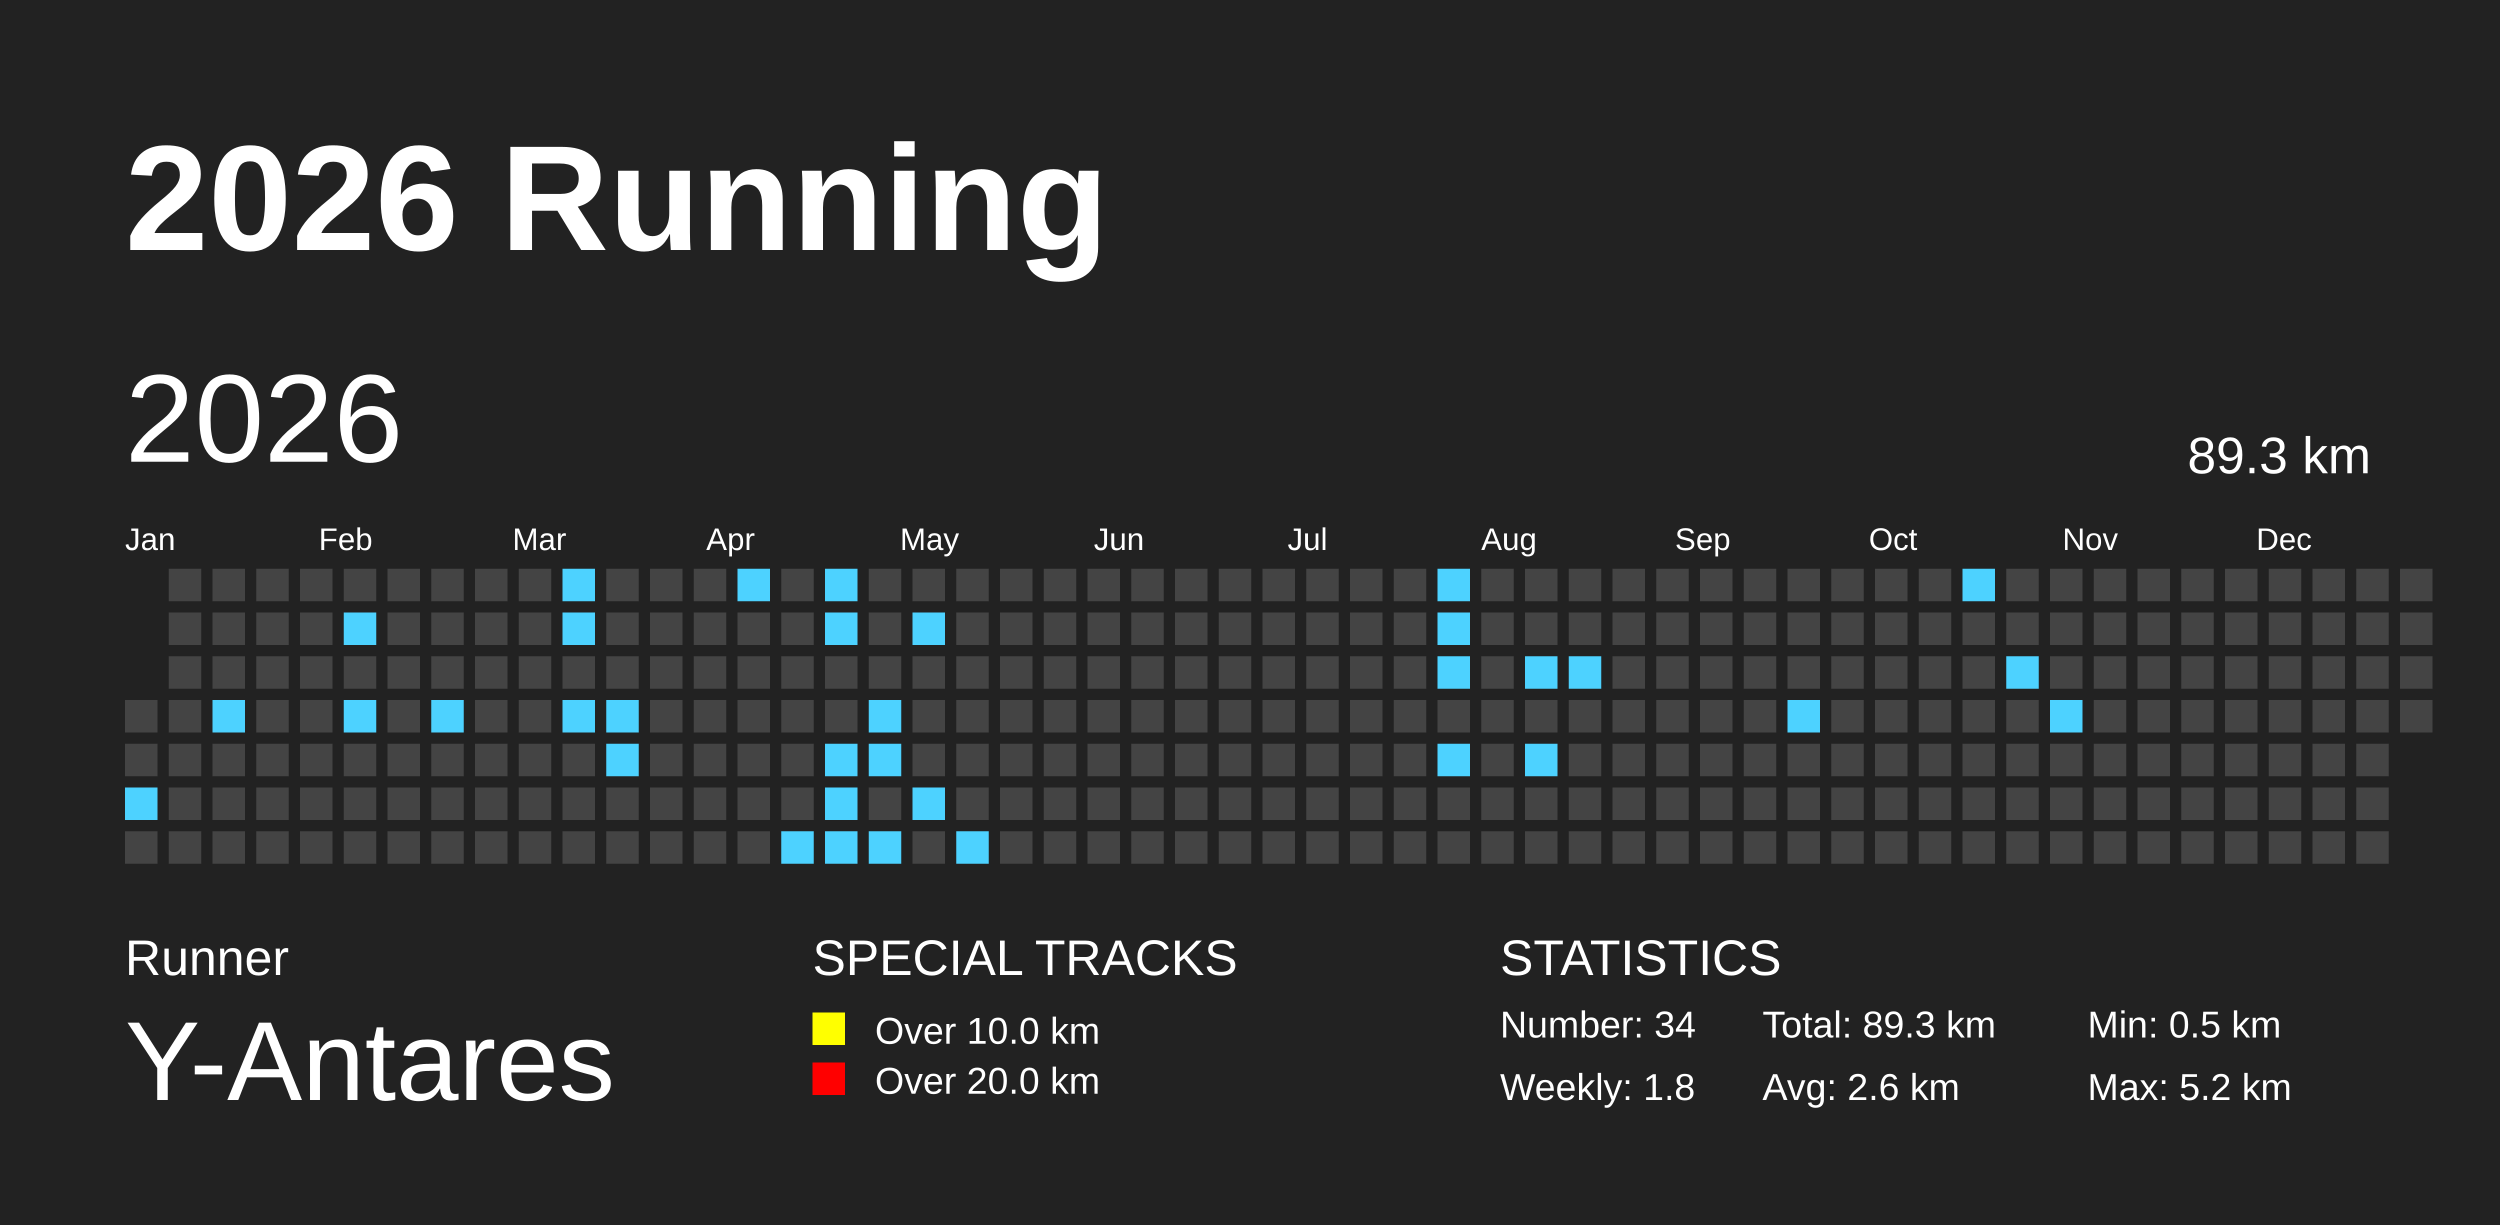
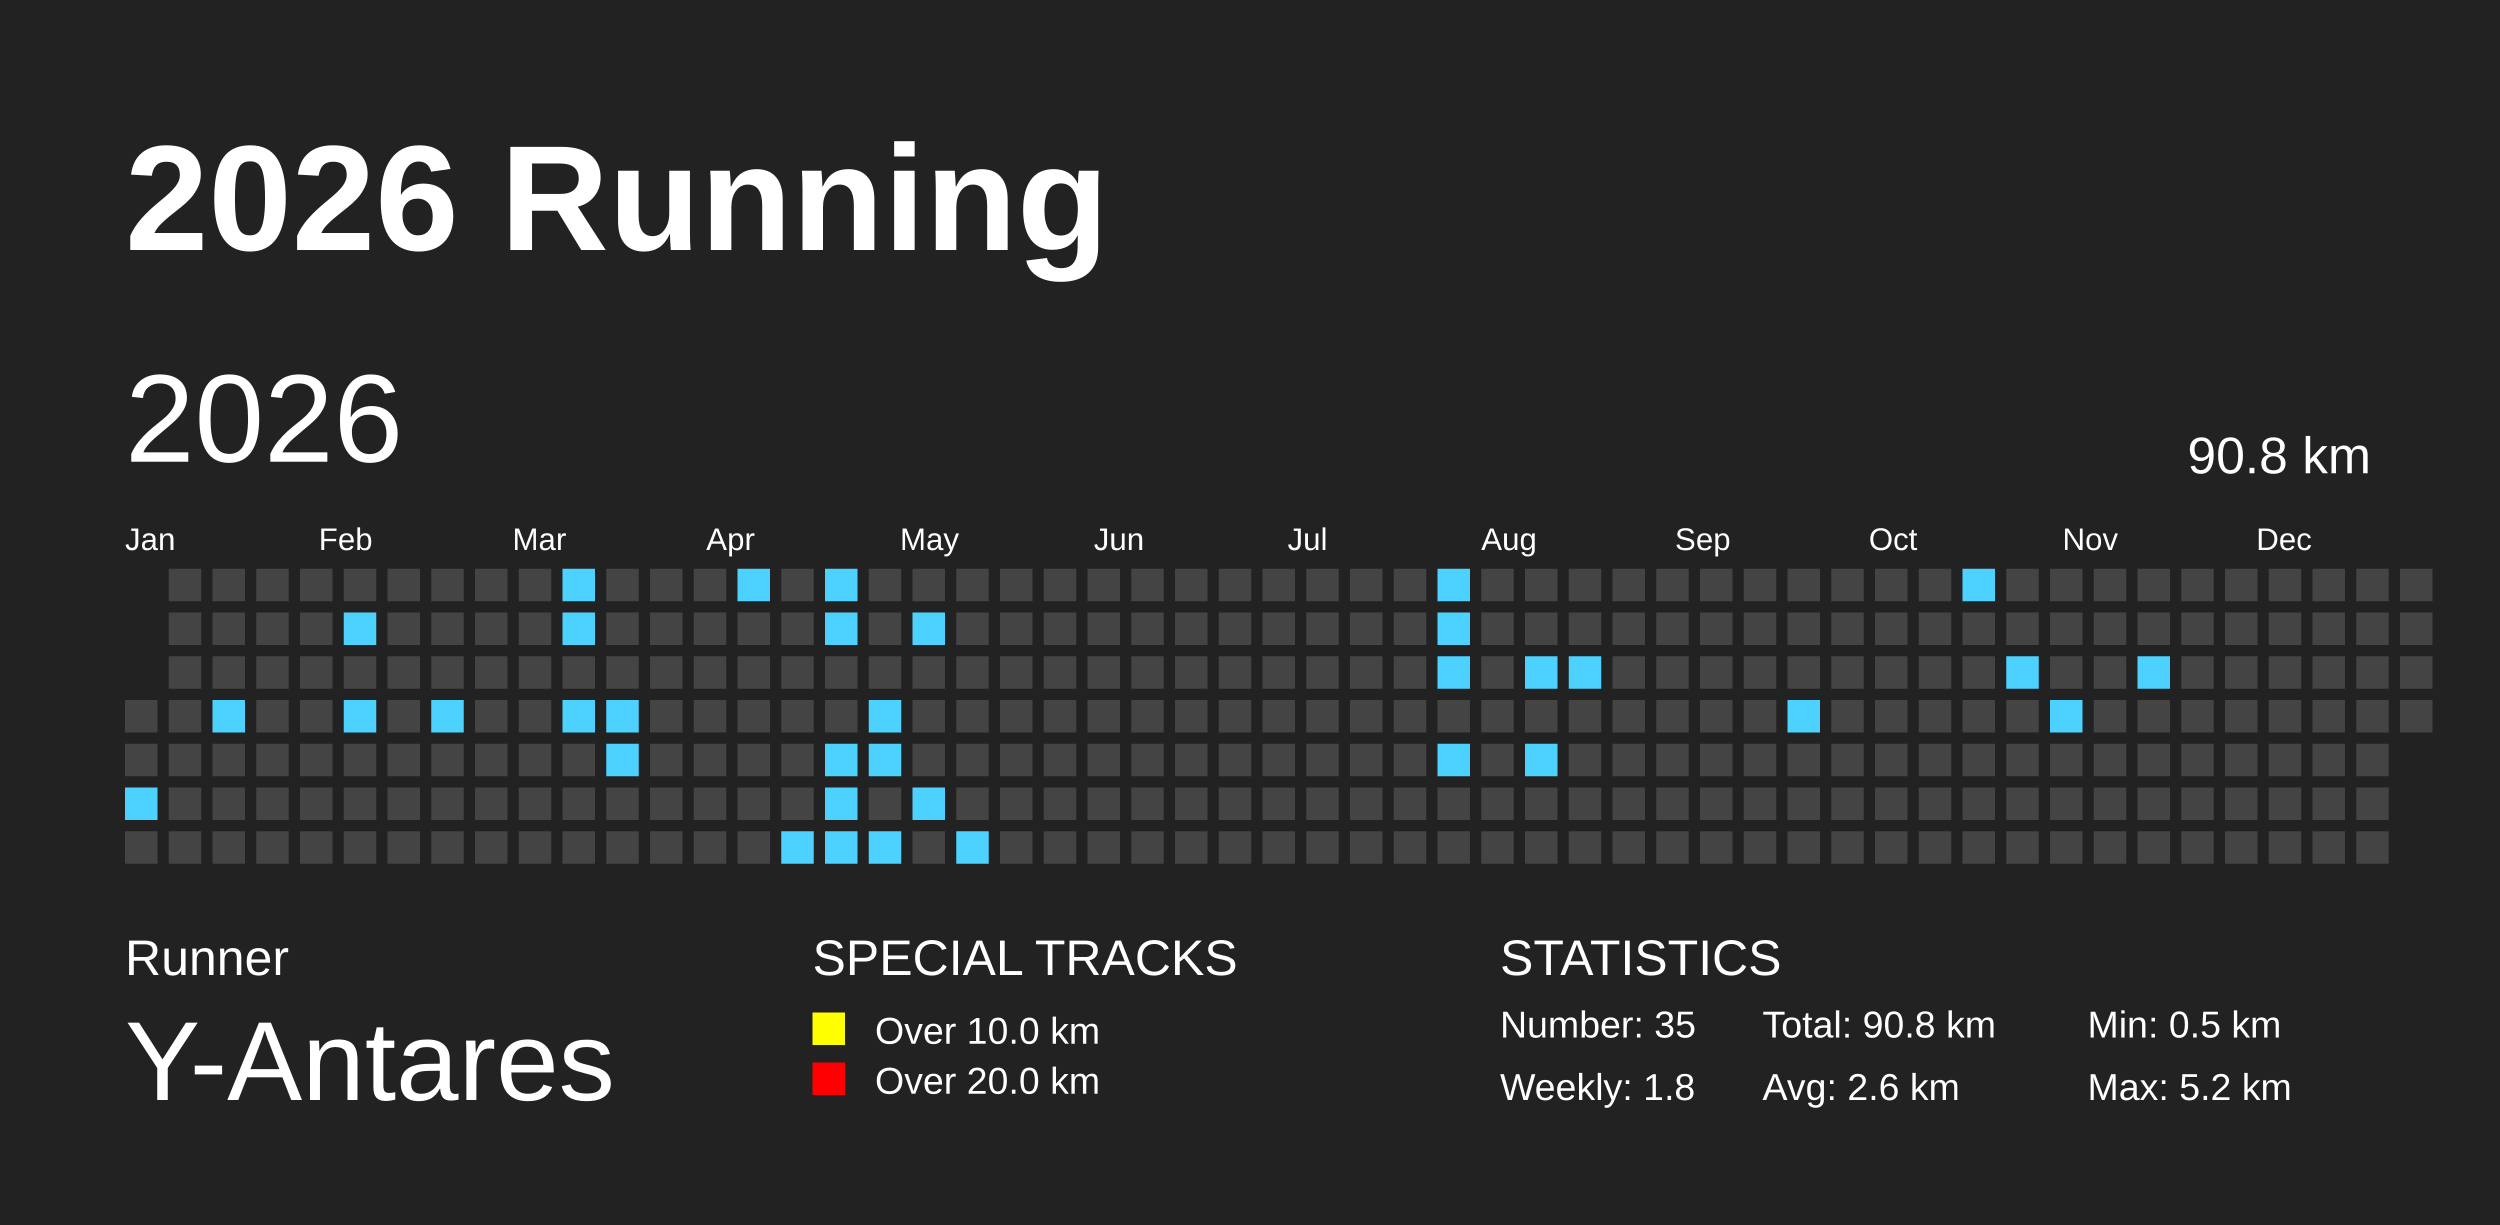
<svg xmlns="http://www.w3.org/2000/svg" baseProfile="full" height="98mm" version="1.1" viewBox="0,0,200,98" width="200mm">
  <defs />
  <rect fill="#222222" height="98" width="200" x="0" y="0" />
  <text fill="#FFFFFF" style="font-size:12px; font-family:Arial; font-weight:bold;" x="10" y="20">2026 Running</text>
  <text fill="#FFFFFF" style="font-size:4px; font-family:Arial" x="10" y="78">Runner</text>
  <text fill="#FFFFFF" style="font-size:9px; font-family:Arial" x="10" y="88">Y-Antares</text>
  <text fill="#FFFFFF" style="font-size:4px; font-family:Arial" x="65" y="78">SPECIAL TRACKS</text>
  <rect fill="yellow" height="2.6" width="2.6" x="65" y="81" />
  <text fill="#FFFFFF" style="font-size:3px; font-family:Arial" x="70" y="83.5">Over 10.0 km</text>
  <rect fill="red" height="2.6" width="2.6" x="65" y="85" />
  <text fill="#FFFFFF" style="font-size:3px; font-family:Arial" x="70" y="87.5">Over 20.0 km</text>
  <text fill="#FFFFFF" style="font-size:4px; font-family:Arial" x="120" y="78">STATISTICS</text>
-   <text fill="#FFFFFF" style="font-size:3px; font-family:Arial" x="120" y="83">Number: 34</text>
+   <text fill="#FFFFFF" style="font-size:3px; font-family:Arial" x="120" y="83">Number: 35</text>
  <text fill="#FFFFFF" style="font-size:3px; font-family:Arial" x="120" y="88">Weekly: 1.8</text>
-   <text fill="#FFFFFF" style="font-size:3px; font-family:Arial" x="141" y="83">Total: 89.3 km</text>
+   <text fill="#FFFFFF" style="font-size:3px; font-family:Arial" x="141" y="83">Total: 90.8 km</text>
  <text fill="#FFFFFF" style="font-size:3px; font-family:Arial" x="141" y="88">Avg: 2.6 km</text>
  <text fill="#FFFFFF" style="font-size:3px; font-family:Arial" x="167" y="83">Min: 0.5 km</text>
  <text fill="#FFFFFF" style="font-size:3px; font-family:Arial" x="167" y="88">Max: 5.2 km</text>
  <text dominant-baseline="hanging" fill="#FFFFFF" style="font-size:10.0px; font-family:Arial;" x="10" y="30">2026</text>
-   <text dominant-baseline="hanging" fill="#FFFFFF" style="font-size:4.125px; font-family:Arial;" x="175" y="35">89.3 km</text>
+   <text dominant-baseline="hanging" fill="#FFFFFF" style="font-size:4.125px; font-family:Arial;" x="175" y="35">90.8 km</text>
  <text fill="#FFFFFF" style="font-size:2.5px; font-family:Arial" x="10.0" y="44">Jan</text>
  <text fill="#FFFFFF" style="font-size:2.5px; font-family:Arial" x="25.5" y="44">Feb</text>
  <text fill="#FFFFFF" style="font-size:2.5px; font-family:Arial" x="41.0" y="44">Mar</text>
  <text fill="#FFFFFF" style="font-size:2.5px; font-family:Arial" x="56.5" y="44">Apr</text>
  <text fill="#FFFFFF" style="font-size:2.5px; font-family:Arial" x="72.0" y="44">May</text>
  <text fill="#FFFFFF" style="font-size:2.5px; font-family:Arial" x="87.5" y="44">Jun</text>
  <text fill="#FFFFFF" style="font-size:2.5px; font-family:Arial" x="103.0" y="44">Jul</text>
  <text fill="#FFFFFF" style="font-size:2.5px; font-family:Arial" x="118.5" y="44">Aug</text>
  <text fill="#FFFFFF" style="font-size:2.5px; font-family:Arial" x="134.0" y="44">Sep</text>
  <text fill="#FFFFFF" style="font-size:2.5px; font-family:Arial" x="149.5" y="44">Oct</text>
  <text fill="#FFFFFF" style="font-size:2.5px; font-family:Arial" x="165.0" y="44">Nov</text>
  <text fill="#FFFFFF" style="font-size:2.5px; font-family:Arial" x="180.5" y="44">Dec</text>
  <rect fill="#444444" height="2.6" width="2.6" x="10.0" y="56.0" />
  <rect fill="#444444" height="2.6" width="2.6" x="10.0" y="59.5" />
  <rect fill="#4DD2FF" height="2.6" width="2.6" x="10.0" y="63.0" />
  <rect fill="#444444" height="2.6" width="2.6" x="10.0" y="66.5" />
  <rect fill="#444444" height="2.6" width="2.6" x="13.5" y="45.5" />
  <rect fill="#444444" height="2.6" width="2.6" x="13.5" y="49.0" />
  <rect fill="#444444" height="2.6" width="2.6" x="13.5" y="52.5" />
  <rect fill="#444444" height="2.6" width="2.6" x="13.5" y="56.0" />
  <rect fill="#444444" height="2.6" width="2.6" x="13.5" y="59.5" />
  <rect fill="#444444" height="2.6" width="2.6" x="13.5" y="63.0" />
  <rect fill="#444444" height="2.6" width="2.6" x="13.5" y="66.5" />
  <rect fill="#444444" height="2.6" width="2.6" x="17.0" y="45.5" />
  <rect fill="#444444" height="2.6" width="2.6" x="17.0" y="49.0" />
  <rect fill="#444444" height="2.6" width="2.6" x="17.0" y="52.5" />
  <rect fill="#4DD2FF" height="2.6" width="2.6" x="17.0" y="56.0" />
  <rect fill="#444444" height="2.6" width="2.6" x="17.0" y="59.5" />
  <rect fill="#444444" height="2.6" width="2.6" x="17.0" y="63.0" />
  <rect fill="#444444" height="2.6" width="2.6" x="17.0" y="66.5" />
  <rect fill="#444444" height="2.6" width="2.6" x="20.5" y="45.5" />
  <rect fill="#444444" height="2.6" width="2.6" x="20.5" y="49.0" />
  <rect fill="#444444" height="2.6" width="2.6" x="20.5" y="52.5" />
  <rect fill="#444444" height="2.6" width="2.6" x="20.5" y="56.0" />
  <rect fill="#444444" height="2.6" width="2.6" x="20.5" y="59.5" />
  <rect fill="#444444" height="2.6" width="2.6" x="20.5" y="63.0" />
  <rect fill="#444444" height="2.6" width="2.6" x="20.5" y="66.5" />
  <rect fill="#444444" height="2.6" width="2.6" x="24.0" y="45.5" />
  <rect fill="#444444" height="2.6" width="2.6" x="24.0" y="49.0" />
  <rect fill="#444444" height="2.6" width="2.6" x="24.0" y="52.5" />
  <rect fill="#444444" height="2.6" width="2.6" x="24.0" y="56.0" />
  <rect fill="#444444" height="2.6" width="2.6" x="24.0" y="59.5" />
  <rect fill="#444444" height="2.6" width="2.6" x="24.0" y="63.0" />
  <rect fill="#444444" height="2.6" width="2.6" x="24.0" y="66.5" />
  <rect fill="#444444" height="2.6" width="2.6" x="27.5" y="45.5" />
  <rect fill="#4DD2FF" height="2.6" width="2.6" x="27.5" y="49.0" />
  <rect fill="#444444" height="2.6" width="2.6" x="27.5" y="52.5" />
  <rect fill="#4DD2FF" height="2.6" width="2.6" x="27.5" y="56.0" />
  <rect fill="#444444" height="2.6" width="2.6" x="27.5" y="59.5" />
  <rect fill="#444444" height="2.6" width="2.6" x="27.5" y="63.0" />
  <rect fill="#444444" height="2.6" width="2.6" x="27.5" y="66.5" />
  <rect fill="#444444" height="2.6" width="2.6" x="31.0" y="45.5" />
  <rect fill="#444444" height="2.6" width="2.6" x="31.0" y="49.0" />
  <rect fill="#444444" height="2.6" width="2.6" x="31.0" y="52.5" />
  <rect fill="#444444" height="2.6" width="2.6" x="31.0" y="56.0" />
  <rect fill="#444444" height="2.6" width="2.6" x="31.0" y="59.5" />
  <rect fill="#444444" height="2.6" width="2.6" x="31.0" y="63.0" />
  <rect fill="#444444" height="2.6" width="2.6" x="31.0" y="66.5" />
  <rect fill="#444444" height="2.6" width="2.6" x="34.5" y="45.5" />
  <rect fill="#444444" height="2.6" width="2.6" x="34.5" y="49.0" />
  <rect fill="#444444" height="2.6" width="2.6" x="34.5" y="52.5" />
  <rect fill="#4DD2FF" height="2.6" width="2.6" x="34.5" y="56.0" />
  <rect fill="#444444" height="2.6" width="2.6" x="34.5" y="59.5" />
  <rect fill="#444444" height="2.6" width="2.6" x="34.5" y="63.0" />
  <rect fill="#444444" height="2.6" width="2.6" x="34.5" y="66.5" />
  <rect fill="#444444" height="2.6" width="2.6" x="38.0" y="45.5" />
  <rect fill="#444444" height="2.6" width="2.6" x="38.0" y="49.0" />
  <rect fill="#444444" height="2.6" width="2.6" x="38.0" y="52.5" />
  <rect fill="#444444" height="2.6" width="2.6" x="38.0" y="56.0" />
  <rect fill="#444444" height="2.6" width="2.6" x="38.0" y="59.5" />
  <rect fill="#444444" height="2.6" width="2.6" x="38.0" y="63.0" />
  <rect fill="#444444" height="2.6" width="2.6" x="38.0" y="66.5" />
  <rect fill="#444444" height="2.6" width="2.6" x="41.5" y="45.5" />
  <rect fill="#444444" height="2.6" width="2.6" x="41.5" y="49.0" />
  <rect fill="#444444" height="2.6" width="2.6" x="41.5" y="52.5" />
  <rect fill="#444444" height="2.6" width="2.6" x="41.5" y="56.0" />
  <rect fill="#444444" height="2.6" width="2.6" x="41.5" y="59.5" />
  <rect fill="#444444" height="2.6" width="2.6" x="41.5" y="63.0" />
  <rect fill="#444444" height="2.6" width="2.6" x="41.5" y="66.5" />
  <rect fill="#4DD2FF" height="2.6" width="2.6" x="45.0" y="45.5" />
  <rect fill="#4DD2FF" height="2.6" width="2.6" x="45.0" y="49.0" />
  <rect fill="#444444" height="2.6" width="2.6" x="45.0" y="52.5" />
  <rect fill="#4DD2FF" height="2.6" width="2.6" x="45.0" y="56.0" />
  <rect fill="#444444" height="2.6" width="2.6" x="45.0" y="59.5" />
  <rect fill="#444444" height="2.6" width="2.6" x="45.0" y="63.0" />
  <rect fill="#444444" height="2.6" width="2.6" x="45.0" y="66.5" />
  <rect fill="#444444" height="2.6" width="2.6" x="48.5" y="45.5" />
  <rect fill="#444444" height="2.6" width="2.6" x="48.5" y="49.0" />
  <rect fill="#444444" height="2.6" width="2.6" x="48.5" y="52.5" />
  <rect fill="#4DD2FF" height="2.6" width="2.6" x="48.5" y="56.0" />
  <rect fill="#4DD2FF" height="2.6" width="2.6" x="48.5" y="59.5" />
  <rect fill="#444444" height="2.6" width="2.6" x="48.5" y="63.0" />
  <rect fill="#444444" height="2.6" width="2.6" x="48.5" y="66.5" />
  <rect fill="#444444" height="2.6" width="2.6" x="52.0" y="45.5" />
  <rect fill="#444444" height="2.6" width="2.6" x="52.0" y="49.0" />
  <rect fill="#444444" height="2.6" width="2.6" x="52.0" y="52.5" />
  <rect fill="#444444" height="2.6" width="2.6" x="52.0" y="56.0" />
  <rect fill="#444444" height="2.6" width="2.6" x="52.0" y="59.5" />
  <rect fill="#444444" height="2.6" width="2.6" x="52.0" y="63.0" />
  <rect fill="#444444" height="2.6" width="2.6" x="52.0" y="66.5" />
  <rect fill="#444444" height="2.6" width="2.6" x="55.5" y="45.5" />
  <rect fill="#444444" height="2.6" width="2.6" x="55.5" y="49.0" />
  <rect fill="#444444" height="2.6" width="2.6" x="55.5" y="52.5" />
  <rect fill="#444444" height="2.6" width="2.6" x="55.5" y="56.0" />
  <rect fill="#444444" height="2.6" width="2.6" x="55.5" y="59.5" />
  <rect fill="#444444" height="2.6" width="2.6" x="55.5" y="63.0" />
  <rect fill="#444444" height="2.6" width="2.6" x="55.5" y="66.5" />
  <rect fill="#4DD2FF" height="2.6" width="2.6" x="59.0" y="45.5" />
  <rect fill="#444444" height="2.6" width="2.6" x="59.0" y="49.0" />
  <rect fill="#444444" height="2.6" width="2.6" x="59.0" y="52.5" />
  <rect fill="#444444" height="2.6" width="2.6" x="59.0" y="56.0" />
  <rect fill="#444444" height="2.6" width="2.6" x="59.0" y="59.5" />
  <rect fill="#444444" height="2.6" width="2.6" x="59.0" y="63.0" />
  <rect fill="#444444" height="2.6" width="2.6" x="59.0" y="66.5" />
  <rect fill="#444444" height="2.6" width="2.6" x="62.5" y="45.5" />
  <rect fill="#444444" height="2.6" width="2.6" x="62.5" y="49.0" />
  <rect fill="#444444" height="2.6" width="2.6" x="62.5" y="52.5" />
  <rect fill="#444444" height="2.6" width="2.6" x="62.5" y="56.0" />
  <rect fill="#444444" height="2.6" width="2.6" x="62.5" y="59.5" />
  <rect fill="#444444" height="2.6" width="2.6" x="62.5" y="63.0" />
  <rect fill="#4DD2FF" height="2.6" width="2.6" x="62.5" y="66.5" />
  <rect fill="#4DD2FF" height="2.6" width="2.6" x="66.0" y="45.5" />
  <rect fill="#4DD2FF" height="2.6" width="2.6" x="66.0" y="49.0" />
  <rect fill="#444444" height="2.6" width="2.6" x="66.0" y="52.5" />
  <rect fill="#444444" height="2.6" width="2.6" x="66.0" y="56.0" />
  <rect fill="#4DD2FF" height="2.6" width="2.6" x="66.0" y="59.5" />
  <rect fill="#4DD2FF" height="2.6" width="2.6" x="66.0" y="63.0" />
  <rect fill="#4DD2FF" height="2.6" width="2.6" x="66.0" y="66.5" />
  <rect fill="#444444" height="2.6" width="2.6" x="69.5" y="45.5" />
  <rect fill="#444444" height="2.6" width="2.6" x="69.5" y="49.0" />
  <rect fill="#444444" height="2.6" width="2.6" x="69.5" y="52.5" />
  <rect fill="#4DD2FF" height="2.6" width="2.6" x="69.5" y="56.0" />
  <rect fill="#4DD2FF" height="2.6" width="2.6" x="69.5" y="59.5" />
  <rect fill="#444444" height="2.6" width="2.6" x="69.5" y="63.0" />
  <rect fill="#4DD2FF" height="2.6" width="2.6" x="69.5" y="66.5" />
  <rect fill="#444444" height="2.6" width="2.6" x="73.0" y="45.5" />
  <rect fill="#4DD2FF" height="2.6" width="2.6" x="73.0" y="49.0" />
  <rect fill="#444444" height="2.6" width="2.6" x="73.0" y="52.5" />
  <rect fill="#444444" height="2.6" width="2.6" x="73.0" y="56.0" />
  <rect fill="#444444" height="2.6" width="2.6" x="73.0" y="59.5" />
  <rect fill="#4DD2FF" height="2.6" width="2.6" x="73.0" y="63.0" />
  <rect fill="#444444" height="2.6" width="2.6" x="73.0" y="66.5" />
  <rect fill="#444444" height="2.6" width="2.6" x="76.5" y="45.5" />
  <rect fill="#444444" height="2.6" width="2.6" x="76.5" y="49.0" />
  <rect fill="#444444" height="2.6" width="2.6" x="76.5" y="52.5" />
  <rect fill="#444444" height="2.6" width="2.6" x="76.5" y="56.0" />
  <rect fill="#444444" height="2.6" width="2.6" x="76.5" y="59.5" />
  <rect fill="#444444" height="2.6" width="2.6" x="76.5" y="63.0" />
  <rect fill="#4DD2FF" height="2.6" width="2.6" x="76.5" y="66.5" />
  <rect fill="#444444" height="2.6" width="2.6" x="80.0" y="45.5" />
  <rect fill="#444444" height="2.6" width="2.6" x="80.0" y="49.0" />
  <rect fill="#444444" height="2.6" width="2.6" x="80.0" y="52.5" />
  <rect fill="#444444" height="2.6" width="2.6" x="80.0" y="56.0" />
  <rect fill="#444444" height="2.6" width="2.6" x="80.0" y="59.5" />
  <rect fill="#444444" height="2.6" width="2.6" x="80.0" y="63.0" />
  <rect fill="#444444" height="2.6" width="2.6" x="80.0" y="66.5" />
  <rect fill="#444444" height="2.6" width="2.6" x="83.5" y="45.5" />
  <rect fill="#444444" height="2.6" width="2.6" x="83.5" y="49.0" />
  <rect fill="#444444" height="2.6" width="2.6" x="83.5" y="52.5" />
  <rect fill="#444444" height="2.6" width="2.6" x="83.5" y="56.0" />
  <rect fill="#444444" height="2.6" width="2.6" x="83.5" y="59.5" />
  <rect fill="#444444" height="2.6" width="2.6" x="83.5" y="63.0" />
  <rect fill="#444444" height="2.6" width="2.6" x="83.5" y="66.5" />
  <rect fill="#444444" height="2.6" width="2.6" x="87.0" y="45.5" />
  <rect fill="#444444" height="2.6" width="2.6" x="87.0" y="49.0" />
  <rect fill="#444444" height="2.6" width="2.6" x="87.0" y="52.5" />
  <rect fill="#444444" height="2.6" width="2.6" x="87.0" y="56.0" />
  <rect fill="#444444" height="2.6" width="2.6" x="87.0" y="59.5" />
  <rect fill="#444444" height="2.6" width="2.6" x="87.0" y="63.0" />
  <rect fill="#444444" height="2.6" width="2.6" x="87.0" y="66.5" />
  <rect fill="#444444" height="2.6" width="2.6" x="90.5" y="45.5" />
  <rect fill="#444444" height="2.6" width="2.6" x="90.5" y="49.0" />
  <rect fill="#444444" height="2.6" width="2.6" x="90.5" y="52.5" />
  <rect fill="#444444" height="2.6" width="2.6" x="90.5" y="56.0" />
  <rect fill="#444444" height="2.6" width="2.6" x="90.5" y="59.5" />
  <rect fill="#444444" height="2.6" width="2.6" x="90.5" y="63.0" />
  <rect fill="#444444" height="2.6" width="2.6" x="90.5" y="66.5" />
  <rect fill="#444444" height="2.6" width="2.6" x="94.0" y="45.5" />
  <rect fill="#444444" height="2.6" width="2.6" x="94.0" y="49.0" />
  <rect fill="#444444" height="2.6" width="2.6" x="94.0" y="52.5" />
  <rect fill="#444444" height="2.6" width="2.6" x="94.0" y="56.0" />
  <rect fill="#444444" height="2.6" width="2.6" x="94.0" y="59.5" />
  <rect fill="#444444" height="2.6" width="2.6" x="94.0" y="63.0" />
  <rect fill="#444444" height="2.6" width="2.6" x="94.0" y="66.5" />
  <rect fill="#444444" height="2.6" width="2.6" x="97.5" y="45.5" />
  <rect fill="#444444" height="2.6" width="2.6" x="97.5" y="49.0" />
  <rect fill="#444444" height="2.6" width="2.6" x="97.5" y="52.5" />
  <rect fill="#444444" height="2.6" width="2.6" x="97.5" y="56.0" />
  <rect fill="#444444" height="2.6" width="2.6" x="97.5" y="59.5" />
  <rect fill="#444444" height="2.6" width="2.6" x="97.5" y="63.0" />
  <rect fill="#444444" height="2.6" width="2.6" x="97.5" y="66.5" />
  <rect fill="#444444" height="2.6" width="2.6" x="101.0" y="45.5" />
  <rect fill="#444444" height="2.6" width="2.6" x="101.0" y="49.0" />
  <rect fill="#444444" height="2.6" width="2.6" x="101.0" y="52.5" />
  <rect fill="#444444" height="2.6" width="2.6" x="101.0" y="56.0" />
  <rect fill="#444444" height="2.6" width="2.6" x="101.0" y="59.5" />
  <rect fill="#444444" height="2.6" width="2.6" x="101.0" y="63.0" />
  <rect fill="#444444" height="2.6" width="2.6" x="101.0" y="66.5" />
  <rect fill="#444444" height="2.6" width="2.6" x="104.5" y="45.5" />
  <rect fill="#444444" height="2.6" width="2.6" x="104.5" y="49.0" />
  <rect fill="#444444" height="2.6" width="2.6" x="104.5" y="52.5" />
  <rect fill="#444444" height="2.6" width="2.6" x="104.5" y="56.0" />
  <rect fill="#444444" height="2.6" width="2.6" x="104.5" y="59.5" />
  <rect fill="#444444" height="2.6" width="2.6" x="104.5" y="63.0" />
  <rect fill="#444444" height="2.6" width="2.6" x="104.5" y="66.5" />
  <rect fill="#444444" height="2.6" width="2.6" x="108.0" y="45.5" />
  <rect fill="#444444" height="2.6" width="2.6" x="108.0" y="49.0" />
  <rect fill="#444444" height="2.6" width="2.6" x="108.0" y="52.5" />
  <rect fill="#444444" height="2.6" width="2.6" x="108.0" y="56.0" />
  <rect fill="#444444" height="2.6" width="2.6" x="108.0" y="59.5" />
  <rect fill="#444444" height="2.6" width="2.6" x="108.0" y="63.0" />
  <rect fill="#444444" height="2.6" width="2.6" x="108.0" y="66.5" />
  <rect fill="#444444" height="2.6" width="2.6" x="111.5" y="45.5" />
  <rect fill="#444444" height="2.6" width="2.6" x="111.5" y="49.0" />
  <rect fill="#444444" height="2.6" width="2.6" x="111.5" y="52.5" />
  <rect fill="#444444" height="2.6" width="2.6" x="111.5" y="56.0" />
  <rect fill="#444444" height="2.6" width="2.6" x="111.5" y="59.5" />
  <rect fill="#444444" height="2.6" width="2.6" x="111.5" y="63.0" />
  <rect fill="#444444" height="2.6" width="2.6" x="111.5" y="66.5" />
  <rect fill="#4DD2FF" height="2.6" width="2.6" x="115.0" y="45.5" />
  <rect fill="#4DD2FF" height="2.6" width="2.6" x="115.0" y="49.0" />
  <rect fill="#4DD2FF" height="2.6" width="2.6" x="115.0" y="52.5" />
  <rect fill="#444444" height="2.6" width="2.6" x="115.0" y="56.0" />
  <rect fill="#4DD2FF" height="2.6" width="2.6" x="115.0" y="59.5" />
  <rect fill="#444444" height="2.6" width="2.6" x="115.0" y="63.0" />
  <rect fill="#444444" height="2.6" width="2.6" x="115.0" y="66.5" />
  <rect fill="#444444" height="2.6" width="2.6" x="118.5" y="45.5" />
  <rect fill="#444444" height="2.6" width="2.6" x="118.5" y="49.0" />
  <rect fill="#444444" height="2.6" width="2.6" x="118.5" y="52.5" />
  <rect fill="#444444" height="2.6" width="2.6" x="118.5" y="56.0" />
  <rect fill="#444444" height="2.6" width="2.6" x="118.5" y="59.5" />
  <rect fill="#444444" height="2.6" width="2.6" x="118.5" y="63.0" />
  <rect fill="#444444" height="2.6" width="2.6" x="118.5" y="66.5" />
  <rect fill="#444444" height="2.6" width="2.6" x="122.0" y="45.5" />
  <rect fill="#444444" height="2.6" width="2.6" x="122.0" y="49.0" />
  <rect fill="#4DD2FF" height="2.6" width="2.6" x="122.0" y="52.5" />
  <rect fill="#444444" height="2.6" width="2.6" x="122.0" y="56.0" />
  <rect fill="#4DD2FF" height="2.6" width="2.6" x="122.0" y="59.5" />
  <rect fill="#444444" height="2.6" width="2.6" x="122.0" y="63.0" />
  <rect fill="#444444" height="2.6" width="2.6" x="122.0" y="66.5" />
  <rect fill="#444444" height="2.6" width="2.6" x="125.5" y="45.5" />
  <rect fill="#444444" height="2.6" width="2.6" x="125.5" y="49.0" />
  <rect fill="#4DD2FF" height="2.6" width="2.6" x="125.5" y="52.5" />
  <rect fill="#444444" height="2.6" width="2.6" x="125.5" y="56.0" />
  <rect fill="#444444" height="2.6" width="2.6" x="125.5" y="59.5" />
  <rect fill="#444444" height="2.6" width="2.6" x="125.5" y="63.0" />
  <rect fill="#444444" height="2.6" width="2.6" x="125.5" y="66.5" />
  <rect fill="#444444" height="2.6" width="2.6" x="129.0" y="45.5" />
  <rect fill="#444444" height="2.6" width="2.6" x="129.0" y="49.0" />
  <rect fill="#444444" height="2.6" width="2.6" x="129.0" y="52.5" />
  <rect fill="#444444" height="2.6" width="2.6" x="129.0" y="56.0" />
  <rect fill="#444444" height="2.6" width="2.6" x="129.0" y="59.5" />
  <rect fill="#444444" height="2.6" width="2.6" x="129.0" y="63.0" />
  <rect fill="#444444" height="2.6" width="2.6" x="129.0" y="66.5" />
  <rect fill="#444444" height="2.6" width="2.6" x="132.5" y="45.5" />
  <rect fill="#444444" height="2.6" width="2.6" x="132.5" y="49.0" />
  <rect fill="#444444" height="2.6" width="2.6" x="132.5" y="52.5" />
  <rect fill="#444444" height="2.6" width="2.6" x="132.5" y="56.0" />
  <rect fill="#444444" height="2.6" width="2.6" x="132.5" y="59.5" />
  <rect fill="#444444" height="2.6" width="2.6" x="132.5" y="63.0" />
  <rect fill="#444444" height="2.6" width="2.6" x="132.5" y="66.5" />
  <rect fill="#444444" height="2.6" width="2.6" x="136.0" y="45.5" />
  <rect fill="#444444" height="2.6" width="2.6" x="136.0" y="49.0" />
  <rect fill="#444444" height="2.6" width="2.6" x="136.0" y="52.5" />
  <rect fill="#444444" height="2.6" width="2.6" x="136.0" y="56.0" />
  <rect fill="#444444" height="2.6" width="2.6" x="136.0" y="59.5" />
  <rect fill="#444444" height="2.6" width="2.6" x="136.0" y="63.0" />
  <rect fill="#444444" height="2.6" width="2.6" x="136.0" y="66.5" />
  <rect fill="#444444" height="2.6" width="2.6" x="139.5" y="45.5" />
  <rect fill="#444444" height="2.6" width="2.6" x="139.5" y="49.0" />
  <rect fill="#444444" height="2.6" width="2.6" x="139.5" y="52.5" />
  <rect fill="#444444" height="2.6" width="2.6" x="139.5" y="56.0" />
  <rect fill="#444444" height="2.6" width="2.6" x="139.5" y="59.5" />
  <rect fill="#444444" height="2.6" width="2.6" x="139.5" y="63.0" />
  <rect fill="#444444" height="2.6" width="2.6" x="139.5" y="66.5" />
  <rect fill="#444444" height="2.6" width="2.6" x="143.0" y="45.5" />
  <rect fill="#444444" height="2.6" width="2.6" x="143.0" y="49.0" />
  <rect fill="#444444" height="2.6" width="2.6" x="143.0" y="52.5" />
  <rect fill="#4DD2FF" height="2.6" width="2.6" x="143.0" y="56.0" />
  <rect fill="#444444" height="2.6" width="2.6" x="143.0" y="59.5" />
  <rect fill="#444444" height="2.6" width="2.6" x="143.0" y="63.0" />
  <rect fill="#444444" height="2.6" width="2.6" x="143.0" y="66.5" />
  <rect fill="#444444" height="2.6" width="2.6" x="146.5" y="45.5" />
  <rect fill="#444444" height="2.6" width="2.6" x="146.5" y="49.0" />
  <rect fill="#444444" height="2.6" width="2.6" x="146.5" y="52.5" />
  <rect fill="#444444" height="2.6" width="2.6" x="146.5" y="56.0" />
  <rect fill="#444444" height="2.6" width="2.6" x="146.5" y="59.5" />
  <rect fill="#444444" height="2.6" width="2.6" x="146.5" y="63.0" />
  <rect fill="#444444" height="2.6" width="2.6" x="146.5" y="66.5" />
  <rect fill="#444444" height="2.6" width="2.6" x="150.0" y="45.5" />
  <rect fill="#444444" height="2.6" width="2.6" x="150.0" y="49.0" />
  <rect fill="#444444" height="2.6" width="2.6" x="150.0" y="52.5" />
  <rect fill="#444444" height="2.6" width="2.6" x="150.0" y="56.0" />
  <rect fill="#444444" height="2.6" width="2.6" x="150.0" y="59.5" />
  <rect fill="#444444" height="2.6" width="2.6" x="150.0" y="63.0" />
  <rect fill="#444444" height="2.6" width="2.6" x="150.0" y="66.5" />
  <rect fill="#444444" height="2.6" width="2.6" x="153.5" y="45.5" />
  <rect fill="#444444" height="2.6" width="2.6" x="153.5" y="49.0" />
  <rect fill="#444444" height="2.6" width="2.6" x="153.5" y="52.5" />
  <rect fill="#444444" height="2.6" width="2.6" x="153.5" y="56.0" />
  <rect fill="#444444" height="2.6" width="2.6" x="153.5" y="59.5" />
  <rect fill="#444444" height="2.6" width="2.6" x="153.5" y="63.0" />
  <rect fill="#444444" height="2.6" width="2.6" x="153.5" y="66.5" />
  <rect fill="#4DD2FF" height="2.6" width="2.6" x="157.0" y="45.5" />
  <rect fill="#444444" height="2.6" width="2.6" x="157.0" y="49.0" />
  <rect fill="#444444" height="2.6" width="2.6" x="157.0" y="52.5" />
  <rect fill="#444444" height="2.6" width="2.6" x="157.0" y="56.0" />
  <rect fill="#444444" height="2.6" width="2.6" x="157.0" y="59.5" />
  <rect fill="#444444" height="2.6" width="2.6" x="157.0" y="63.0" />
  <rect fill="#444444" height="2.6" width="2.6" x="157.0" y="66.5" />
  <rect fill="#444444" height="2.6" width="2.6" x="160.5" y="45.5" />
  <rect fill="#444444" height="2.6" width="2.6" x="160.5" y="49.0" />
  <rect fill="#4DD2FF" height="2.6" width="2.6" x="160.5" y="52.5" />
  <rect fill="#444444" height="2.6" width="2.6" x="160.5" y="56.0" />
  <rect fill="#444444" height="2.6" width="2.6" x="160.5" y="59.5" />
  <rect fill="#444444" height="2.6" width="2.6" x="160.5" y="63.0" />
  <rect fill="#444444" height="2.6" width="2.6" x="160.5" y="66.5" />
  <rect fill="#444444" height="2.6" width="2.6" x="164.0" y="45.5" />
  <rect fill="#444444" height="2.6" width="2.6" x="164.0" y="49.0" />
  <rect fill="#444444" height="2.6" width="2.6" x="164.0" y="52.5" />
  <rect fill="#4DD2FF" height="2.6" width="2.6" x="164.0" y="56.0" />
  <rect fill="#444444" height="2.6" width="2.6" x="164.0" y="59.5" />
  <rect fill="#444444" height="2.6" width="2.6" x="164.0" y="63.0" />
  <rect fill="#444444" height="2.6" width="2.6" x="164.0" y="66.5" />
  <rect fill="#444444" height="2.6" width="2.6" x="167.5" y="45.5" />
  <rect fill="#444444" height="2.6" width="2.6" x="167.5" y="49.0" />
  <rect fill="#444444" height="2.6" width="2.6" x="167.5" y="52.5" />
  <rect fill="#444444" height="2.6" width="2.6" x="167.5" y="56.0" />
  <rect fill="#444444" height="2.6" width="2.6" x="167.5" y="59.5" />
  <rect fill="#444444" height="2.6" width="2.6" x="167.5" y="63.0" />
  <rect fill="#444444" height="2.6" width="2.6" x="167.5" y="66.5" />
  <rect fill="#444444" height="2.6" width="2.6" x="171.0" y="45.5" />
  <rect fill="#444444" height="2.6" width="2.6" x="171.0" y="49.0" />
-   <rect fill="#444444" height="2.6" width="2.6" x="171.0" y="52.5" />
+   <rect fill="#4DD2FF" height="2.6" width="2.6" x="171.0" y="52.5" />
  <rect fill="#444444" height="2.6" width="2.6" x="171.0" y="56.0" />
  <rect fill="#444444" height="2.6" width="2.6" x="171.0" y="59.5" />
  <rect fill="#444444" height="2.6" width="2.6" x="171.0" y="63.0" />
  <rect fill="#444444" height="2.6" width="2.6" x="171.0" y="66.5" />
  <rect fill="#444444" height="2.6" width="2.6" x="174.5" y="45.5" />
  <rect fill="#444444" height="2.6" width="2.6" x="174.5" y="49.0" />
  <rect fill="#444444" height="2.6" width="2.6" x="174.5" y="52.5" />
  <rect fill="#444444" height="2.6" width="2.6" x="174.5" y="56.0" />
  <rect fill="#444444" height="2.6" width="2.6" x="174.5" y="59.5" />
  <rect fill="#444444" height="2.6" width="2.6" x="174.5" y="63.0" />
  <rect fill="#444444" height="2.6" width="2.6" x="174.5" y="66.5" />
  <rect fill="#444444" height="2.6" width="2.6" x="178.0" y="45.5" />
  <rect fill="#444444" height="2.6" width="2.6" x="178.0" y="49.0" />
  <rect fill="#444444" height="2.6" width="2.6" x="178.0" y="52.5" />
  <rect fill="#444444" height="2.6" width="2.6" x="178.0" y="56.0" />
  <rect fill="#444444" height="2.6" width="2.6" x="178.0" y="59.5" />
  <rect fill="#444444" height="2.6" width="2.6" x="178.0" y="63.0" />
  <rect fill="#444444" height="2.6" width="2.6" x="178.0" y="66.5" />
  <rect fill="#444444" height="2.6" width="2.6" x="181.5" y="45.5" />
  <rect fill="#444444" height="2.6" width="2.6" x="181.5" y="49.0" />
  <rect fill="#444444" height="2.6" width="2.6" x="181.5" y="52.5" />
  <rect fill="#444444" height="2.6" width="2.6" x="181.5" y="56.0" />
  <rect fill="#444444" height="2.6" width="2.6" x="181.5" y="59.5" />
  <rect fill="#444444" height="2.6" width="2.6" x="181.5" y="63.0" />
  <rect fill="#444444" height="2.6" width="2.6" x="181.5" y="66.5" />
  <rect fill="#444444" height="2.6" width="2.6" x="185.0" y="45.5" />
  <rect fill="#444444" height="2.6" width="2.6" x="185.0" y="49.0" />
  <rect fill="#444444" height="2.6" width="2.6" x="185.0" y="52.5" />
  <rect fill="#444444" height="2.6" width="2.6" x="185.0" y="56.0" />
  <rect fill="#444444" height="2.6" width="2.6" x="185.0" y="59.5" />
  <rect fill="#444444" height="2.6" width="2.6" x="185.0" y="63.0" />
  <rect fill="#444444" height="2.6" width="2.6" x="185.0" y="66.5" />
  <rect fill="#444444" height="2.6" width="2.6" x="188.5" y="45.5" />
  <rect fill="#444444" height="2.6" width="2.6" x="188.5" y="49.0" />
  <rect fill="#444444" height="2.6" width="2.6" x="188.5" y="52.5" />
  <rect fill="#444444" height="2.6" width="2.6" x="188.5" y="56.0" />
  <rect fill="#444444" height="2.6" width="2.6" x="188.5" y="59.5" />
  <rect fill="#444444" height="2.6" width="2.6" x="188.5" y="63.0" />
  <rect fill="#444444" height="2.6" width="2.6" x="188.5" y="66.5" />
  <rect fill="#444444" height="2.6" width="2.6" x="192.0" y="45.5" />
  <rect fill="#444444" height="2.6" width="2.6" x="192.0" y="49.0" />
  <rect fill="#444444" height="2.6" width="2.6" x="192.0" y="52.5" />
  <rect fill="#444444" height="2.6" width="2.6" x="192.0" y="56.0" />
</svg>
